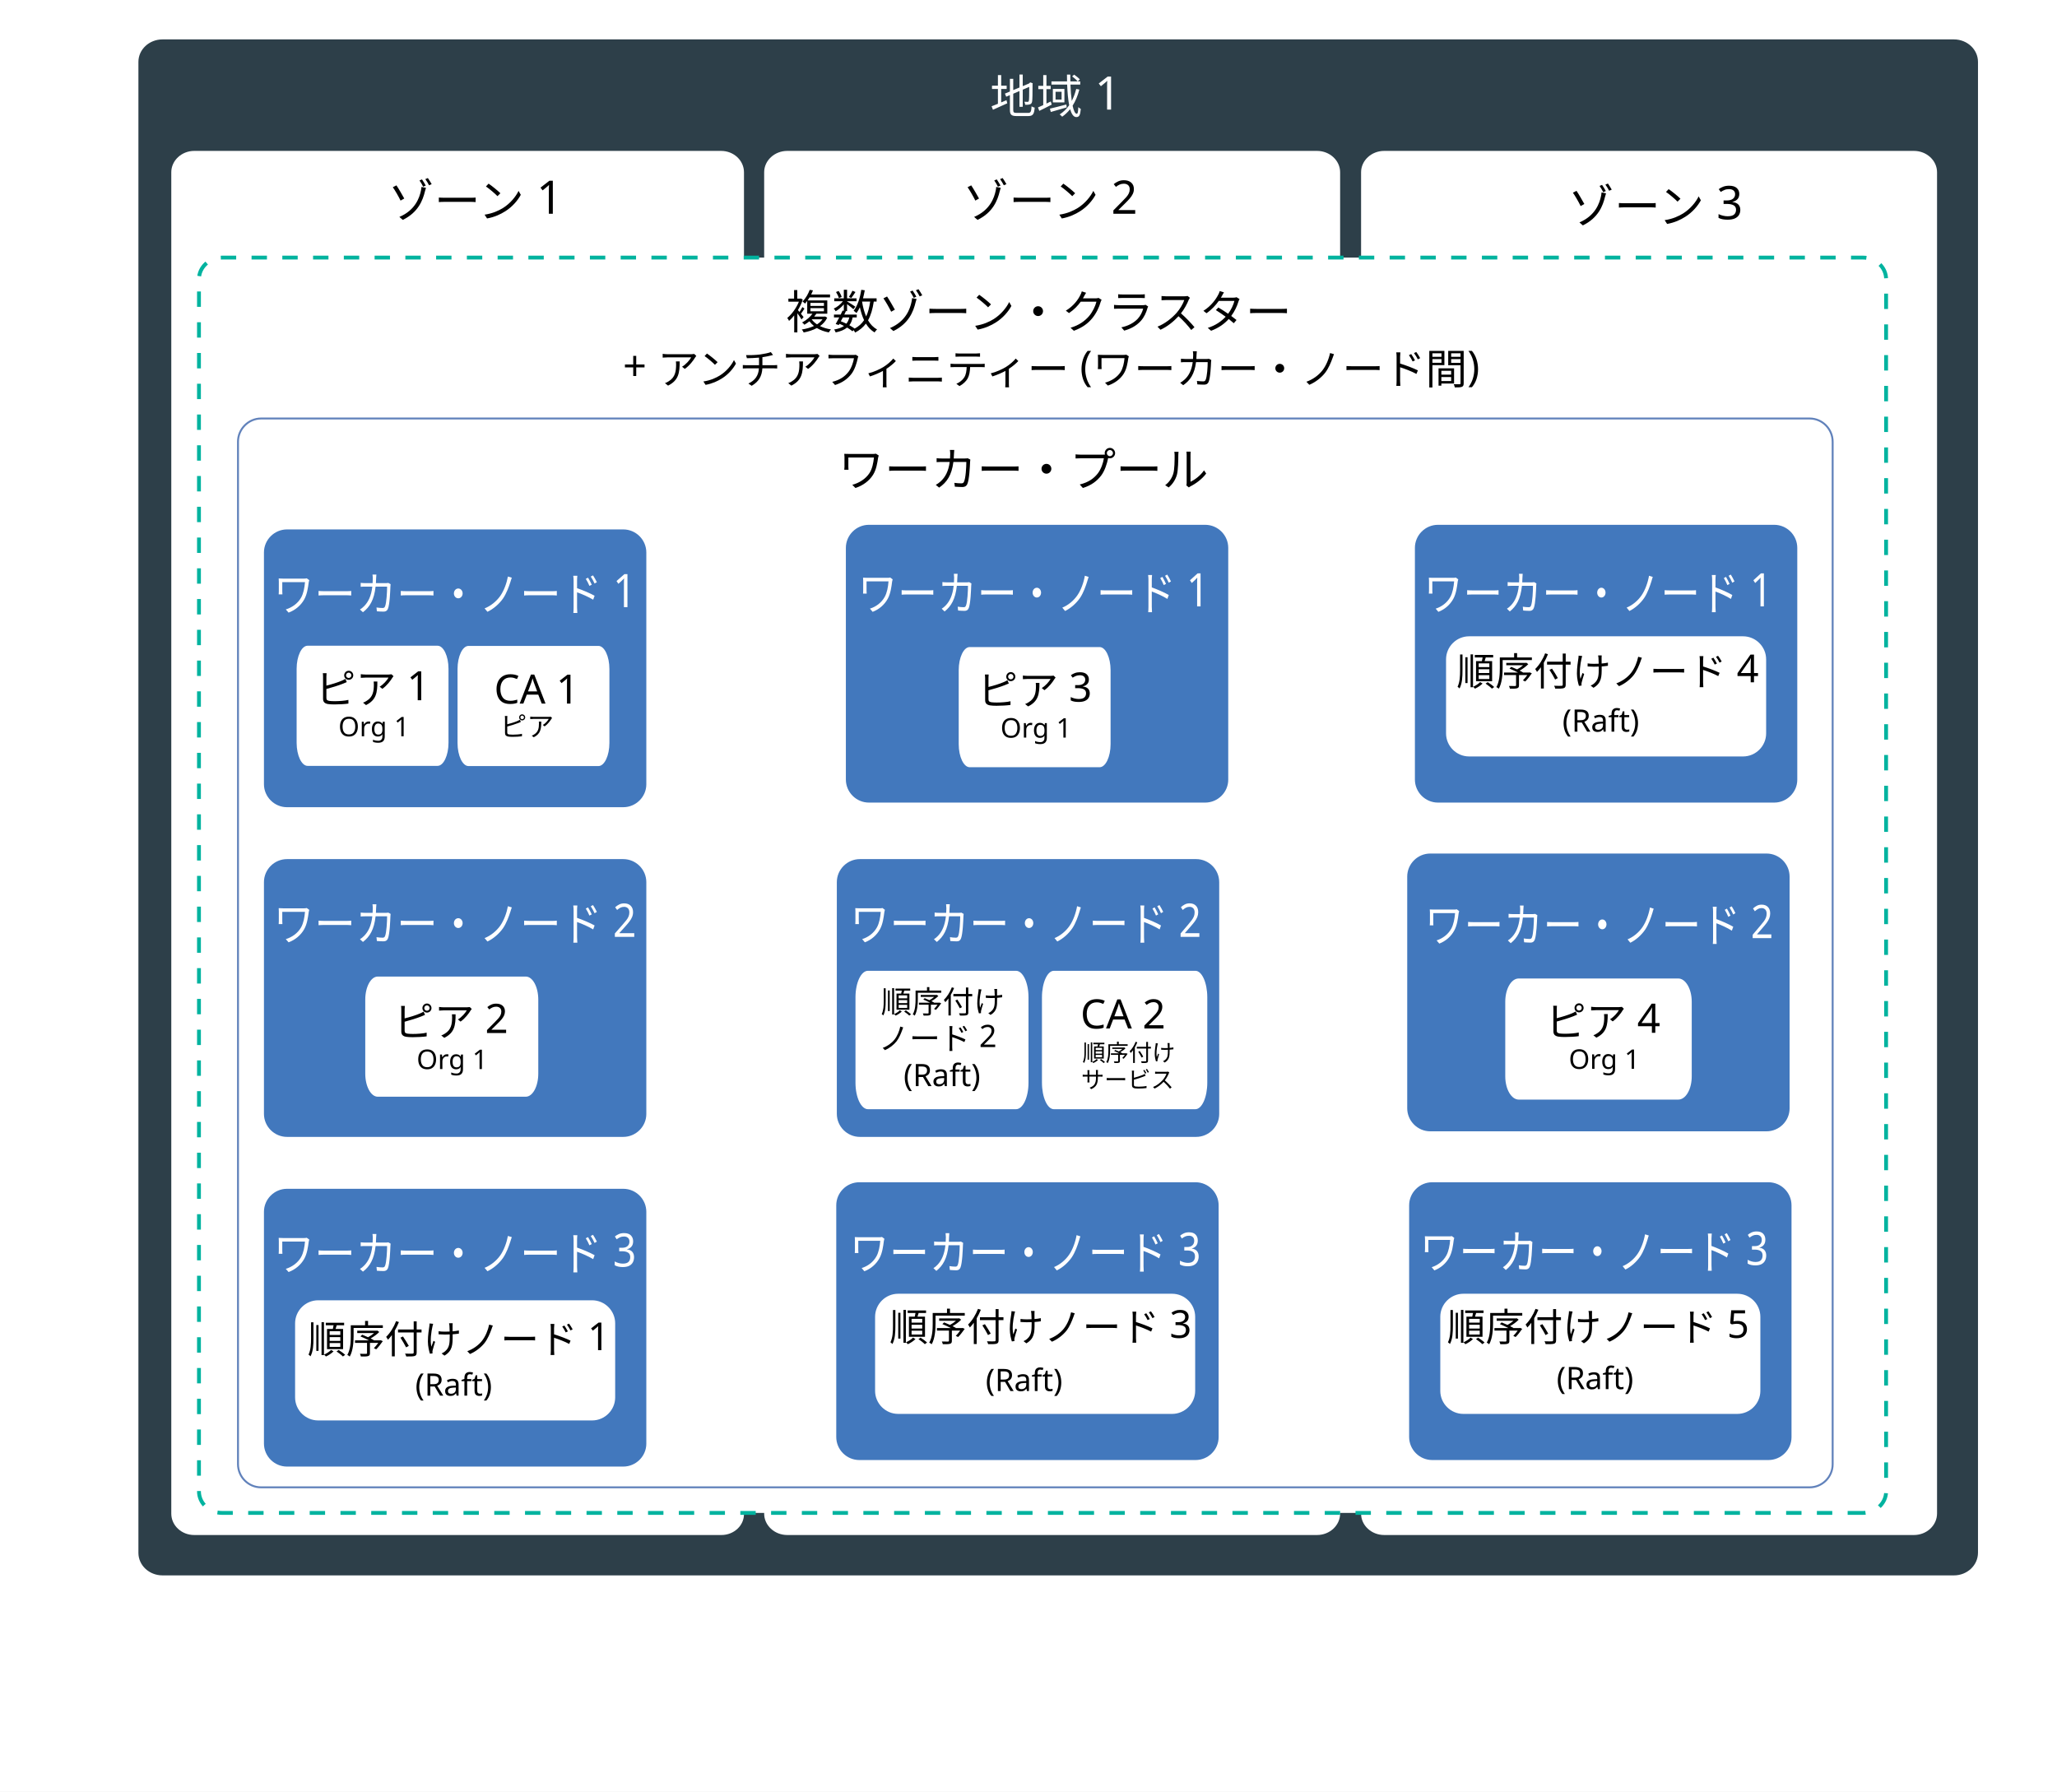
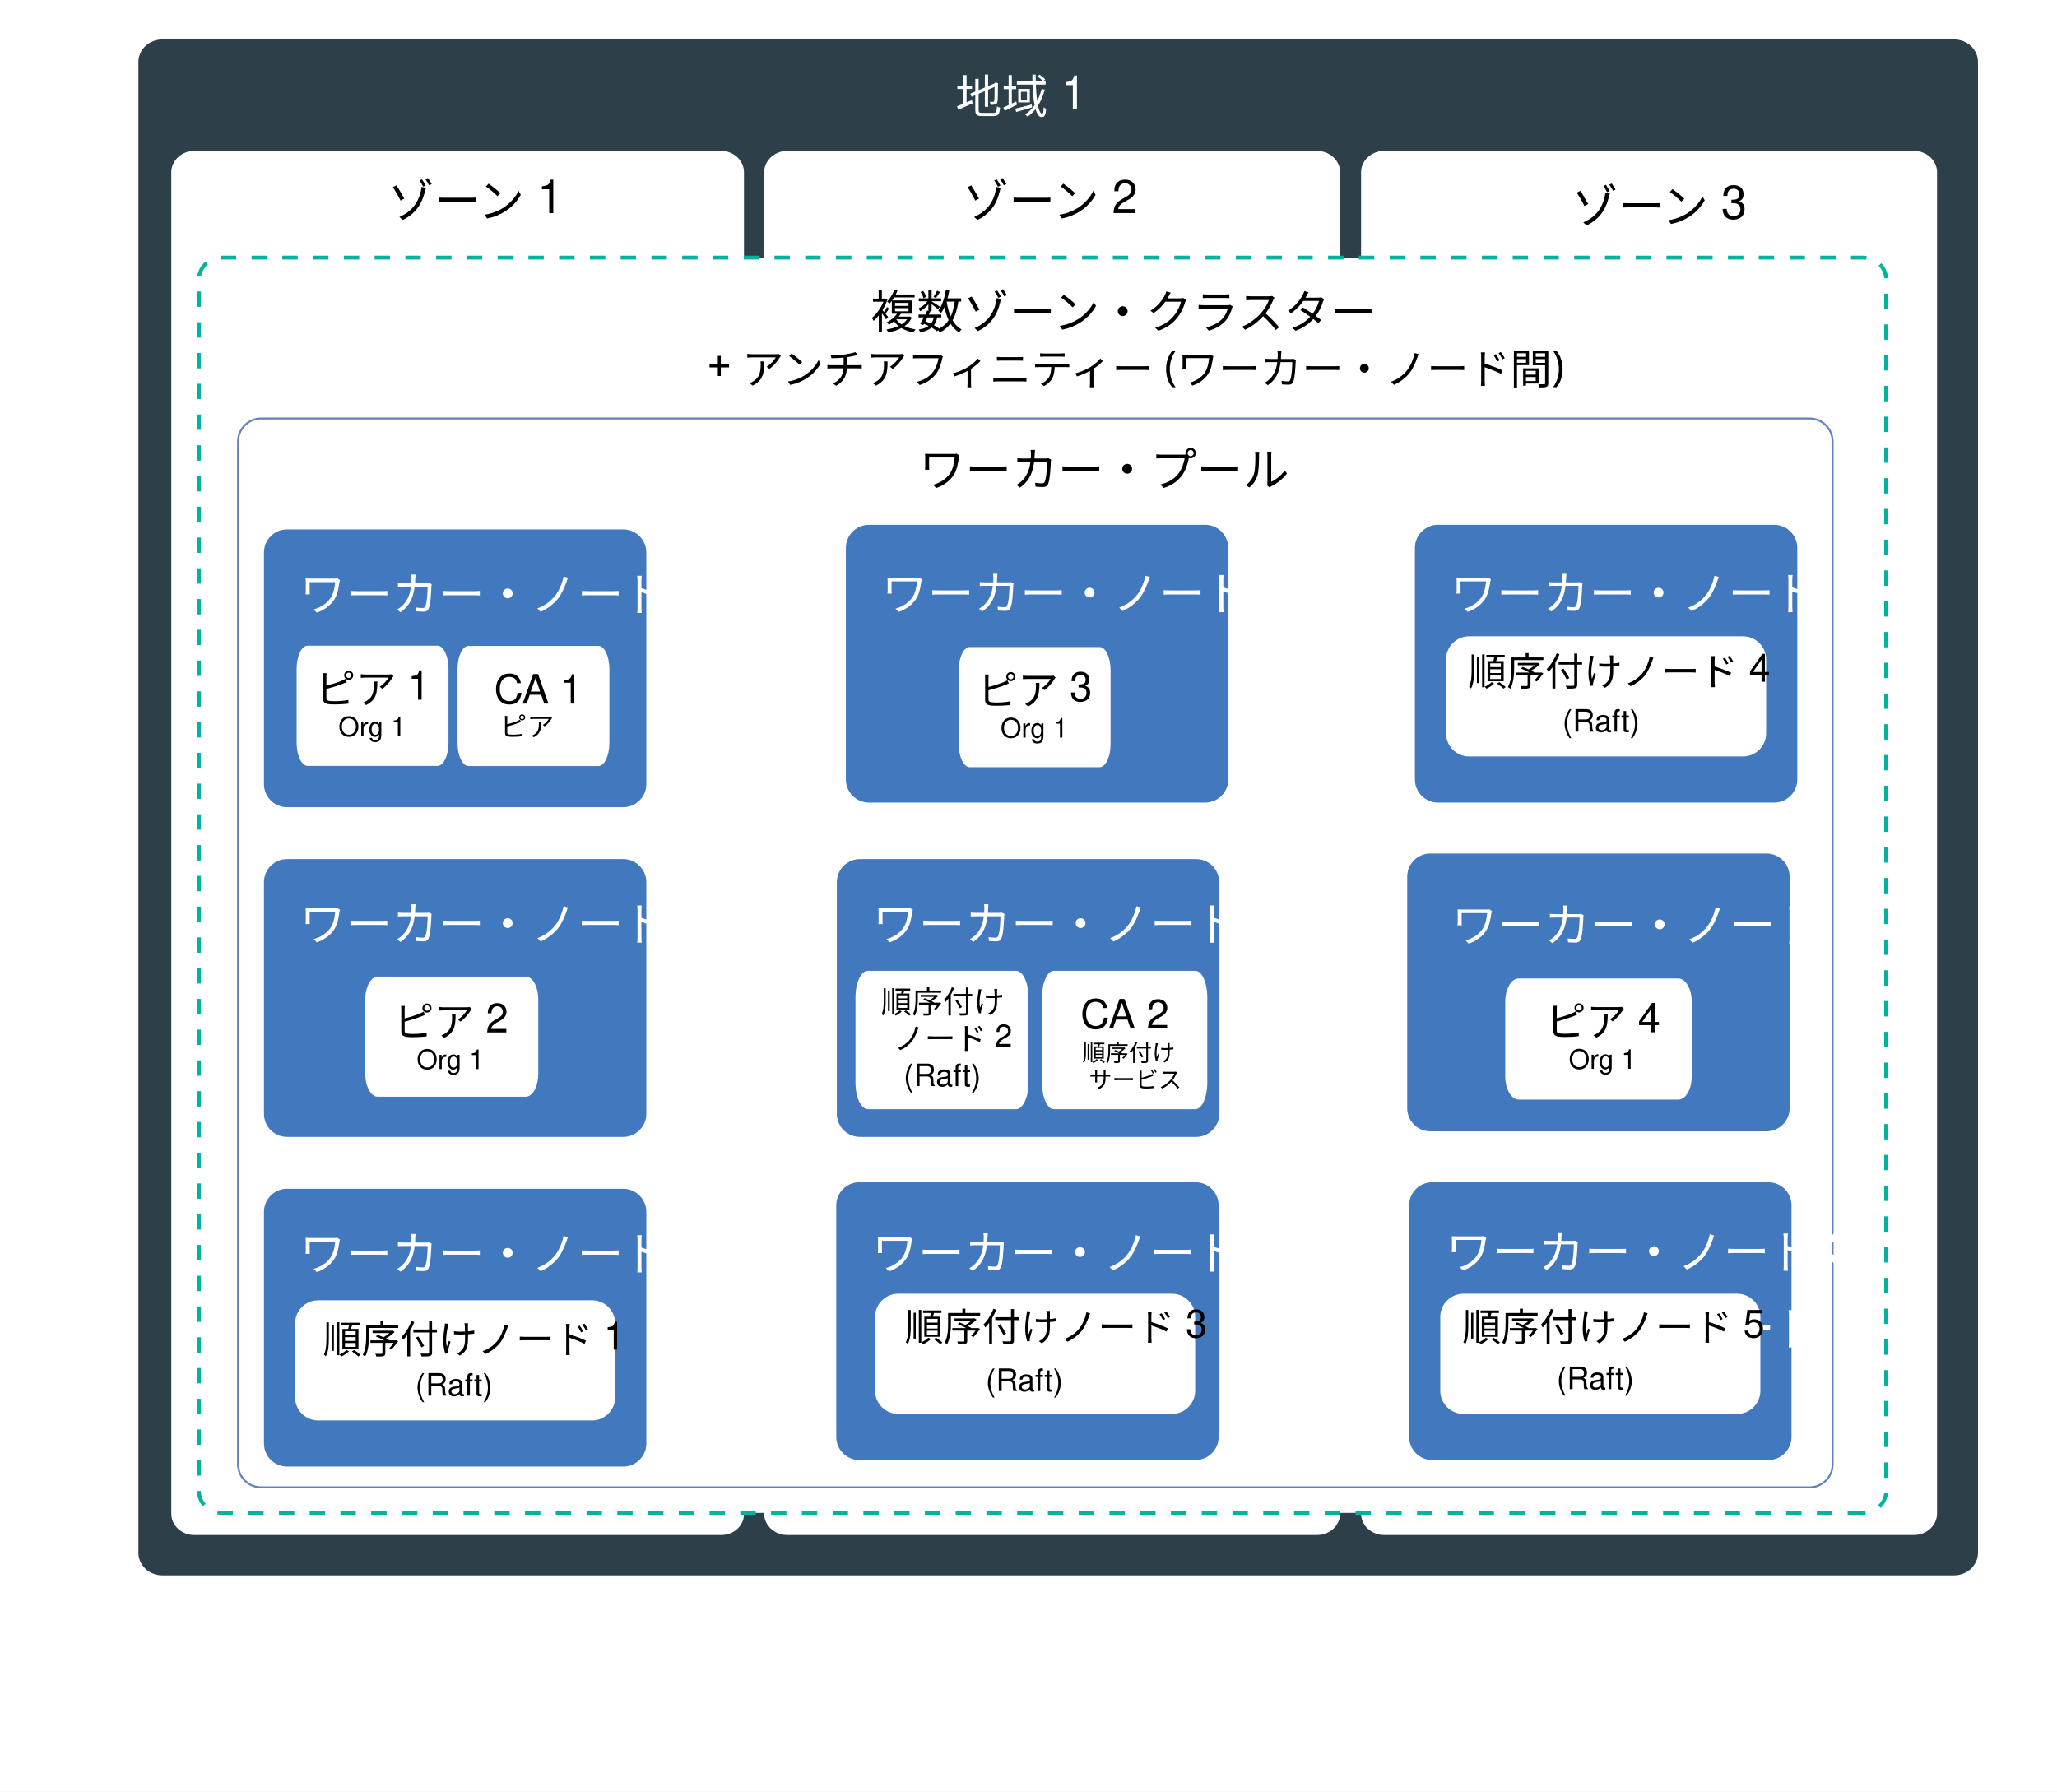
<svg xmlns="http://www.w3.org/2000/svg" version="1.1" id="Layer_1" x="0px" y="0px" viewBox="0 0 1070 932" style="enable-background:new 0 0 1070 932;" xml:space="preserve">
-   <defs id="defs168">
- 	
- 	
- 
- 		
- 	
- 			
- 			
- 			
- 			
- 			
- 			
- 			
- 			
- 			
- 			
- 			
- 			
- 			
- 			
- 			
- 			
- 			
- 			
- 			
- 			
- 			
- 			
- 			
- 			
- 			
- 			
- 			
- 			
- 			
- 			
- 			
- 			
- 			
- 			
- 			
- 			
- 			
- 			
- 			
- 			
- 			
- 			
- 			
- 			
- 			
- 			
- 			
- 			
- 			
- 			
- 			
- 			
- 			
- 			
- 			
- 			
- 			
- 		
- 				
- 				
- 				
- 			
- 					
- 					
- 					
- 				
- 					
- 					
- 					
- 				
- 					
- 					
- 					
- 					
- 				
- 						
- 						
- 					</defs>
-   <style type="text/css" id="style2">
+   <style type="text/css">
	.st0{fill:#FFFFFF;}
	.st1{fill:#2D3F49;stroke:#2D3F49;}
	.st2{fill:#FFFFFF;stroke:#00B39F;stroke-width:2;stroke-dasharray:8;}
	.st3{fill:#FFFFFF;stroke:#6182BB;}
	.st4{fill:none;}
- 	.st5{font-family:'Source Han Sans';}
+ 	.st5{font-family:'Helvetica';}
	.st6{font-size:24.072px;}
	.st7{fill:#4278BD;}
	.st8{font-size:20.07px;}
	.st9{font-size:16.07px;}
	.st10{font-size:21.07px;}
	.st11{font-size:14.07px;}
- 	.st12{font-family:'Source Han Sans';}
+ 	.st12{font-family:'Helvetica-BoldOblique';}
	.st13{font-size:21.665px;}
	.st14{font-size:12.07px;}
</style>
-   <rect style="fill:#ffffff" y="0" x="0" id="rect8" height="932" width="1070" class="st0" />
-   <path style="fill:#2d3f49;stroke:#2d3f49" d="M 1016.4,819 H 84.5 c -6.6,0 -12,-5 -12,-11.2 V 32.2 C 72.5,26 77.9,21 84.5,21 h 931.9 c 6.6,0 12,5 12,11.2 v 775.5 c 0,6.3 -5.4,11.3 -12,11.3 z" class="st1" id="XMLID_232_" />
-   <path style="fill:#ffffff" d="M 685.1,798.5 H 409.5 c -6.6,0 -12,-5 -12,-11.1 V 89.6 c 0,-6.1 5.4,-11.1 12,-11.1 h 275.6 c 6.6,0 12,5 12,11.1 v 697.7 c 0,6.2 -5.4,11.2 -12,11.2 z" class="st0" id="XMLID_231_" />
-   <path style="fill:#ffffff" d="M 375.3,798.5 H 101 c -6.6,0 -11.9,-5 -11.9,-11.1 V 89.6 c 0,-6.1 5.4,-11.1 11.9,-11.1 h 274.1 c 6.6,0 11.9,5 11.9,11.1 v 697.7 c 0.2,6.2 -5.2,11.2 -11.7,11.2 z" class="st0" id="XMLID_230_" />
-   <path style="fill:#ffffff" d="M 995.6,798.5 H 720 c -6.6,0 -12,-5 -12,-11.1 V 89.6 c 0,-6.1 5.4,-11.1 12,-11.1 h 275.6 c 6.6,0 12,5 12,11.1 v 697.7 c 0,6.2 -5.4,11.2 -12,11.2 z" class="st0" id="XMLID_1_" />
-   <path style="fill:#ffffff;stroke:#00b39f;stroke-width:2;stroke-dasharray:8" d="M 969.1,787 H 115.5 c -6.6,0 -12,-5 -12,-11.2 V 145.2 c 0,-6.2 5.4,-11.2 12,-11.2 h 853.6 c 6.6,0 12,5 12,11.2 v 630.7 c 0,6.1 -5.4,11.1 -12,11.1 z" class="st2" id="XMLID_229_" />
-   <path style="fill:#ffffff;stroke:#6182bb" d="M 941.3,773.7 H 135.8 c -6.6,0 -12,-5.4 -12,-12.1 V 229.8 c 0,-6.6 5.4,-12.1 12,-12.1 h 805.5 c 6.6,0 12,5.4 12,12.1 v 531.9 c 0,6.6 -5.4,12 -12,12 z" class="st3" id="XMLID_228_" />
-   <g transform="translate(386,229)" id="XMLID_219_">
-     <rect style="fill:none" x="0" height="23" width="235" class="st4" y="6" id="XMLID_45_" />
-     <text style="font-size:24.072px;font-family:'Source Han Sans'" id="text17" class="st5 st6" transform="translate(50,24)">ワーカー・プール</text>
-   </g>
-   <rect style="fill:none" height="34" width="196.9" class="st4" y="95.4" x="140.5" id="XMLID_217_" />
-   <text style="font-size:24.072px;font-family:'Source Han Sans'" id="text21" class="st5 st6" x="201.743" y="113.187">ゾーン 1</text>
-   <g transform="translate(473,35)" id="XMLID_201_">
-     <rect style="fill:none" x="0" height="34" width="128" class="st4" y="6" id="XMLID_43_" />
-     <text style="font-size:24.072px;font-family:'Source Han Sans';fill:#ffffff" id="text24" class="st0 st5 st6" transform="translate(42,24)">地域 1</text>
-   </g>
-   <text style="font-size:24.072px;font-family:'Source Han Sans'" id="text27" class="st5 st6" x="408.799" y="171">複数ゾーン・クラスター</text>
-   <path style="fill:#4278bd" d="M 324.2,419.9 H 149.3 c -6.6,0 -12,-5.4 -12,-12 V 287.4 c 0,-6.6 5.4,-12 12,-12 h 174.9 c 6.6,0 12,5.4 12,12 V 408 c 0,6.5 -5.4,11.9 -12,11.9 z" class="st7" id="XMLID_200_" />
-   <rect style="fill:none" height="23.3" width="166.5" class="st4" y="300" x="153.5" id="XMLID_199_" />
-   <text style="font-size:22.69px;font-family:'Source Han Sans';fill:#ffffff;stroke-width:0.943" id="text31" class="st0 st5 st6" x="150.794" y="299.585" transform="scale(0.9425929,1.060903)">ワーカー・ノード 1</text>
-   <path style="fill:#4278bd" d="M 324.2,591.4 H 149.3 c -6.6,0 -12,-5.4 -12,-12 V 458.9 c 0,-6.6 5.4,-12 12,-12 h 174.9 c 6.6,0 12,5.4 12,12 v 120.6 c 0,6.5 -5.4,11.9 -12,11.9 z" class="st7" id="XMLID_190_" />
-   <rect style="fill:none" height="23.3" width="166.5" class="st4" y="471.5" x="153.5" id="XMLID_189_" />
-   <text style="font-size:22.69px;font-family:'Source Han Sans';fill:#ffffff;stroke-width:0.943" id="text37" class="st0 st5 st6" x="150.794" y="461.252" transform="scale(0.9425929,1.060903)">ワーカー・ノード 2</text>
-   <path style="fill:#4278bd" d="M 324.2,762.9 H 149.3 c -6.6,0 -12,-5.4 -12,-12 V 630.4 c 0,-6.6 5.4,-12 12,-12 h 174.9 c 6.6,0 12,5.4 12,12 V 751 c 0,6.5 -5.4,11.9 -12,11.9 z" class="st7" id="XMLID_178_" />
-   <rect style="fill:none" height="23.3" width="166.5" class="st4" y="643" x="153.5" id="XMLID_177_" />
-   <text style="font-size:22.69px;font-family:'Source Han Sans';fill:#ffffff;stroke-width:0.943" id="text43" class="st0 st5 st6" x="150.794" y="622.921" transform="scale(0.9425929,1.060903)">ワーカー・ノード 3</text>
-   <path id="XMLID_174_" class="st0" d="M 308,738.9 H 165.5 c -6.6,0 -12,-5.4 -12,-12 v -38.5 c 0,-6.6 5.4,-12 12,-12 H 308 c 6.6,0 12,5.4 12,12 v 38.5 c 0,6.6 -5.4,12 -12,12 z" style="fill:#ffffff" />
-   <g id="XMLID_149_" transform="translate(138,685)">
-     <rect id="XMLID_36_" x="9" y="9.8" class="st4" width="163.6" height="37.7" style="fill:none" />
-     <text transform="translate(21.9765,19)" class="st5 st8" id="text47" style="font-size:20.07px;font-family:'Source Han Sans'">順序付けノード 1</text>
-   </g>
-   <rect style="fill:none" height="34" width="196.9" class="st4" y="95.4" x="439.5" id="XMLID_148_" />
-   <text style="font-size:24.072px;font-family:'Source Han Sans'" id="text56" class="st5 st6" x="500.717" y="113.187">ゾーン 2</text>
-   <path style="fill:#4278bd" d="M 626.9,417.5 H 452 c -6.6,0 -12,-5.4 -12,-12 V 285 c 0,-6.6 5.4,-12 12,-12 h 174.9 c 6.6,0 12,5.4 12,12 v 120.6 c 0,6.5 -5.4,11.9 -12,11.9 z" class="st7" id="XMLID_146_" />
-   <rect style="fill:none" height="23.3" width="166.5" class="st4" y="321" x="454.5" id="XMLID_143_" />
-   <text style="font-size:22.32px;font-family:'Source Han Sans';fill:#ffffff;stroke-width:0.927" id="text60" class="st0 st5 st6" x="481.218" y="294.334" transform="scale(0.9272336,1.078477)">ワーカー・ノード 1</text>
-   <path style="fill:#4278bd" d="M 622.2,591.4 H 447.3 c -6.6,0 -12,-5.4 -12,-12 V 458.9 c 0,-6.6 5.4,-12 12,-12 h 174.9 c 6.6,0 12,5.4 12,12 v 120.6 c 0,6.5 -5.4,11.9 -12,11.9 z" class="st7" id="XMLID_128_" />
-   <rect style="fill:none" height="23.3" width="166.5" class="st4" y="510.5" x="454.5" id="XMLID_127_" />
-   <text style="font-size:22.32px;font-family:'Source Han Sans';fill:#ffffff;stroke-width:0.927" id="text64" class="st0 st5 st6" x="476.86" y="453.737" transform="scale(0.9272336,1.078477)">ワーカー・ノード 2</text>
-   <g transform="translate(445,505)" id="Group_1_">
-     <path style="fill:#ffffff" d="M 83.5,72 H 6.5 C 2.9,72 0,65.8 0,58.2 V 13.8 C 0,6.2 2.9,0 6.5,0 h 77 C 87.1,0 90,6.2 90,13.8 V 58.2 C 90,65.8 87.1,72 83.5,72 Z" class="st0" id="XMLID_124_" />
-   </g>
-   <path style="fill:#4278bd" d="M 621.9,759.5 H 447 c -6.6,0 -12,-5.4 -12,-12 V 627 c 0,-6.6 5.4,-12 12,-12 h 174.9 c 6.6,0 12,5.4 12,12 v 120.6 c 0,6.5 -5.4,11.9 -12,11.9 z" class="st7" id="XMLID_44_" />
-   <rect style="fill:none" height="23.3" width="166.5" class="st4" y="682" x="454.5" id="XMLID_42_" />
-   <text style="font-size:22.32px;font-family:'Source Han Sans';fill:#ffffff;stroke-width:0.927" id="text70" class="st0 st5 st6" x="476.582" y="612.4" transform="scale(0.9272336,1.078477)">ワーカー・ノード 3</text>
-   <rect style="fill:none" height="34" width="196.9" class="st4" y="98.2" x="756.3" id="XMLID_3_" />
-   <text style="font-size:24.072px;font-family:'Source Han Sans'" id="text73" class="st5 st6" x="815.584" y="116.042">ゾーン 3</text>
-   <path style="fill:#4278bd" d="M 922.9,417.5 H 748 c -6.6,0 -12,-5.4 -12,-12 V 285 c 0,-6.6 5.4,-12 12,-12 h 174.9 c 6.6,0 12,5.4 12,12 v 120.6 c 0,6.5 -5.4,11.9 -12,11.9 z" class="st7" id="XMLID_71_" />
-   <rect style="fill:none" height="23.3" width="166.5" class="st4" y="339" x="752.5" id="XMLID_70_" />
-   <text style="font-size:22.238px;font-family:'Source Han Sans';fill:#ffffff;stroke-width:0.924" id="text77" class="st0 st5 st6" x="801.615" y="293.248" transform="scale(0.9238143,1.082469)">ワーカー・ノード 1</text>
-   <path style="fill:#ffffff" d="M 906.7,393.5 H 764.2 c -6.6,0 -12,-5.4 -12,-12 V 343 c 0,-6.6 5.4,-12 12,-12 h 142.5 c 6.6,0 12,5.4 12,12 v 38.5 c 0,6.6 -5.4,12 -12,12 z" class="st0" id="XMLID_68_" />
-   <path style="fill:#4278bd" d="M 918.9,588.5 H 744 c -6.6,0 -12,-5.4 -12,-12 V 456 c 0,-6.6 5.4,-12 12,-12 h 174.9 c 6.6,0 12,5.4 12,12 v 120.6 c 0,6.5 -5.4,11.9 -12,11.9 z" class="st7" id="XMLID_63_" />
-   <rect style="fill:none" height="23.3" width="166.5" class="st4" y="510.5" x="752.5" id="XMLID_62_" />
-   <text style="font-size:22.238px;font-family:'Source Han Sans';fill:#ffffff;stroke-width:0.924" id="text82" class="st0 st5 st6" x="802.137" y="452.669" transform="scale(0.9238143,1.082469)">ワーカー・ノード 2</text>
-   <path style="fill:#ffffff" d="m 873,572 h -83 c -3.8,0 -7,-5.4 -7,-12.1 v -38.8 c 0,-6.7 3.1,-12.1 7,-12.1 h 83 c 3.8,0 7,5.4 7,12.1 v 38.8 c 0,6.7 -3.1,12.1 -7,12.1 z" class="st0" id="XMLID_59_" />
-   <text style="font-size:16.07px;font-family:'Source Han Sans'" id="text85" class="st5 st9" x="216" y="726">(Raft)</text>
-   <path style="fill:#4278bd" d="M 919.9,759.5 H 745 c -6.6,0 -12,-5.4 -12,-12 V 627 c 0,-6.6 5.4,-12 12,-12 h 174.9 c 6.6,0 12,5.4 12,12 v 120.6 c 0,6.5 -5.4,11.9 -12,11.9 z" class="st7" id="XMLID_54_" />
-   <rect style="fill:none" height="23.3" width="166.5" class="st4" y="682" x="752.5" id="XMLID_26_" />
-   <path style="fill:#ffffff" d="M 903.7,735.5 H 761.2 c -6.6,0 -12,-5.4 -12,-12 V 685 c 0,-6.6 5.4,-12 12,-12 h 142.5 c 6.6,0 12,5.4 12,12 v 38.5 c 0,6.6 -5.4,12 -12,12 z" class="st0" id="XMLID_8_" />
-   <g transform="translate(154,335)" id="Group_2_">
-     <path style="fill:#ffffff" d="M 73.6,63.4 H 6 C 2.9,63.4 0.3,58 0.3,51.4 V 12.9 C 0.3,6.3 2.9,0.9 6,0.9 h 67.6 c 3.1,0 5.7,5.4 5.7,12 v 38.5 c 0,6.6 -2.6,12 -5.7,12 z" class="st0" id="XMLID_255_" />
-     <g transform="translate(1,1)" id="XMLID_251_">
-       <rect style="fill:none" height="37.7" width="163.6" class="st4" y="18.3" x="0.7" id="XMLID_22_" />
-       <text style="font-size:21.07px;font-family:'Source Han Sans'" id="text94" class="st5 st10" transform="translate(9,30)">ピア 1</text>
-       <text style="font-size:14.07px;font-family:'Source Han Sans'" id="text96" class="st5 st11" transform="translate(21,47)">Org 1</text>
-       <path style="fill:#ffffff" d="M 156.3,62.5 H 88.7 C 85.6,62.5 83,57.1 83,50.5 V 12 C 83,5.4 85.6,0 88.7,0 h 67.6 c 3.1,0 5.7,5.4 5.7,12 v 38.5 c 0,6.6 -2.6,12 -5.7,12 z" class="st0" id="XMLID_4_" />
-       <text style="font-size:21.07px;font-family:'Source Han Sans'" id="text99" class="st5 st10" transform="translate(102,30)">CA 1</text>
+   <g id="_x32_">
+     <rect class="st0" width="1070" height="932" />
+     <g id="Blockchain-update---high-availability-cluster" transform="translate(-688, 0)">
+       <g id="Text">
+         <path id="XMLID_232_" class="st1" d="M1704.4,819H772.5c-6.6,0-12-5-12-11.2V32.2c0-6.2,5.4-11.2,12-11.2h931.9     c6.6,0,12,5,12,11.2v775.5C1716.4,814,1711,819,1704.4,819z" />
+         <path id="XMLID_231_" class="st0" d="M1373.1,798.5h-275.6c-6.6,0-12-5-12-11.1V89.6c0-6.1,5.4-11.1,12-11.1h275.6     c6.6,0,12,5,12,11.1v697.7C1385.1,793.5,1379.7,798.5,1373.1,798.5z" />
+         <path id="XMLID_230_" class="st0" d="M1063.3,798.5H789c-6.6,0-11.9-5-11.9-11.1V89.6c0-6.1,5.4-11.1,11.9-11.1h274.1     c6.6,0,11.9,5,11.9,11.1v697.7C1075.2,793.5,1069.8,798.5,1063.3,798.5z" />
+         <path id="XMLID_1_" class="st0" d="M1683.6,798.5H1408c-6.6,0-12-5-12-11.1V89.6c0-6.1,5.4-11.1,12-11.1h275.6     c6.6,0,12,5,12,11.1v697.7C1695.6,793.5,1690.2,798.5,1683.6,798.5z" />
+         <path id="XMLID_229_" class="st2" d="M1657.1,787H803.5c-6.6,0-12-5-12-11.2V145.2c0-6.2,5.4-11.2,12-11.2h853.6     c6.6,0,12,5,12,11.2v630.7C1669.1,782,1663.7,787,1657.1,787z" />
+         <path id="XMLID_228_" class="st3" d="M1629.3,773.7H823.8c-6.6,0-12-5.4-12-12.1V229.8c0-6.6,5.4-12.1,12-12.1h805.5     c6.6,0,12,5.4,12,12.1v531.9C1641.3,768.3,1635.9,773.7,1629.3,773.7z" />
+         <g id="XMLID_219_" transform="translate(1116, 229)">
+           <rect id="XMLID_45_" y="6" class="st4" width="235" height="23" />
+           <text transform="matrix(1 0 0 1 50 24)" class="st5 st6">ワーカー・プール</text>
+         </g>
+         <rect id="XMLID_217_" x="828.5" y="95.4" class="st4" width="196.9" height="34" />
+         <text transform="matrix(1 0 0 1 889.7427 113.1874)" class="st5 st6">ゾーン 1</text>
+         <g id="XMLID_201_" transform="translate(1143, 35)">
+           <rect id="XMLID_43_" y="6" class="st4" width="128" height="34" />
+           <text transform="matrix(1 0 0 1 42 24)" class="st0 st5 st6">地域 1</text>
+         </g>
+         <text transform="matrix(1 0 0 1 1140.799 171)" class="st5 st6">複数ゾーン・クラスター</text>
+         <g id="Group" transform="translate(825, 275)">
+           <g>
+             <path id="XMLID_200_" class="st7" d="M187.2,144.9H12.3c-6.6,0-12-5.4-12-12V12.4c0-6.6,5.4-12,12-12h174.9c6.6,0,12,5.4,12,12       V133C199.2,139.5,193.8,144.9,187.2,144.9z" />
+             <rect id="XMLID_199_" x="16.5" y="25" class="st4" width="166.5" height="23.3" />
+             <text transform="matrix(1 0 0 1 18.7827 42.831)" class="st0 st5 st6">ワーカー・ノード 1</text>
+           </g>
+           <g transform="translate(0, 171)">
+             <path id="XMLID_190_" class="st7" d="M187.2,145.4H12.3c-6.6,0-12-5.4-12-12V12.9c0-6.6,5.4-12,12-12h174.9c6.6,0,12,5.4,12,12       v120.6C199.2,140,193.8,145.4,187.2,145.4z" />
+             <rect id="XMLID_189_" x="16.5" y="25.5" class="st4" width="166.5" height="23.3" />
+             <text transform="matrix(1 0 0 1 18.7827 43.3437)" class="st0 st5 st6">ワーカー・ノード 2</text>
+           </g>
+           <g transform="translate(0, 343)">
+             <path id="XMLID_178_" class="st7" d="M187.2,144.9H12.3c-6.6,0-12-5.4-12-12V12.4c0-6.6,5.4-12,12-12h174.9c6.6,0,12,5.4,12,12       V133C199.2,139.5,193.8,144.9,187.2,144.9z" />
+             <rect id="XMLID_177_" x="16.5" y="25" class="st4" width="166.5" height="23.3" />
+             <text transform="matrix(1 0 0 1 18.7827 42.8593)" class="st0 st5 st6">ワーカー・ノード 3</text>
+             <g transform="translate(9, 58)">
+               <path id="XMLID_174_" class="st0" d="M162,62.9H19.5c-6.6,0-12-5.4-12-12V12.4c0-6.6,5.4-12,12-12H162c6.6,0,12,5.4,12,12        v38.5C174,57.5,168.6,62.9,162,62.9z" />
+               <g id="XMLID_149_" transform="translate(0, 9)">
+                 <rect id="XMLID_36_" x="9" y="9.8" class="st4" width="163.6" height="37.7" />
+                 <text transform="matrix(1 0 0 1 21.9765 19)" class="st5 st8">順序付けノード 1</text>
+               </g>
+             </g>
+           </g>
+         </g>
+         <rect id="XMLID_148_" x="1127.5" y="95.4" class="st4" width="196.9" height="34" />
+         <text transform="matrix(1 0 0 1 1188.717 113.1874)" class="st5 st6">ゾーン 2</text>
+         <path id="XMLID_146_" class="st7" d="M1314.9,417.5H1140c-6.6,0-12-5.4-12-12V285c0-6.6,5.4-12,12-12h174.9c6.6,0,12,5.4,12,12     v120.6C1326.9,412.1,1321.5,417.5,1314.9,417.5z" />
+         <rect id="XMLID_143_" x="1142.5" y="321" class="st4" width="166.5" height="23.3" />
+         <text transform="matrix(1 0 0 1 1146.457 317.432)" class="st0 st5 st6">ワーカー・ノード 1</text>
+         <path id="XMLID_128_" class="st7" d="M1310.2,591.4h-174.9c-6.6,0-12-5.4-12-12V458.9c0-6.6,5.4-12,12-12h174.9     c6.6,0,12,5.4,12,12v120.6C1322.2,586,1316.8,591.4,1310.2,591.4z" />
+         <rect id="XMLID_127_" x="1142.5" y="510.5" class="st4" width="166.5" height="23.3" />
+         <text transform="matrix(1 0 0 1 1141.757 489.3452)" class="st0 st5 st6">ワーカー・ノード 2</text>
+         <g id="Group_1_" transform="translate(1133, 505)">
+           <path id="XMLID_124_" class="st0" d="M83.5,72h-77C2.9,72,0,65.8,0,58.2V13.8C0,6.2,2.9,0,6.5,0h77C87.1,0,90,6.2,90,13.8v44.4      C90,65.8,87.1,72,83.5,72z" />
+         </g>
+         <path id="XMLID_44_" class="st7" d="M1309.9,759.5H1135c-6.6,0-12-5.4-12-12V627c0-6.6,5.4-12,12-12h174.9c6.6,0,12,5.4,12,12     v120.6C1321.9,754.1,1316.5,759.5,1309.9,759.5z" />
+         <rect id="XMLID_42_" x="1142.5" y="682" class="st4" width="166.5" height="23.3" />
+         <text transform="matrix(1 0 0 1 1141.457 660.4593)" class="st0 st5 st6">ワーカー・ノード 3</text>
+         <rect id="XMLID_3_" x="1444.3" y="98.2" class="st4" width="196.9" height="34" />
+         <text transform="matrix(1 0 0 1 1505.584 116.0419)" class="st5 st6">ゾーン 3</text>
+         <path id="XMLID_71_" class="st7" d="M1610.9,417.5H1436c-6.6,0-12-5.4-12-12V285c0-6.6,5.4-12,12-12h174.9c6.6,0,12,5.4,12,12     v120.6C1622.9,412.1,1617.5,417.5,1610.9,417.5z" />
+         <rect id="XMLID_70_" x="1440.5" y="339" class="st4" width="166.5" height="23.3" />
+         <text transform="matrix(1 0 0 1 1442.434 317.432)" class="st0 st5 st6">ワーカー・ノード 1</text>
+         <path id="XMLID_68_" class="st0" d="M1594.7,393.5h-142.5c-6.6,0-12-5.4-12-12V343c0-6.6,5.4-12,12-12h142.5c6.6,0,12,5.4,12,12     v38.5C1606.7,388.1,1601.3,393.5,1594.7,393.5z" />
+         <path id="XMLID_63_" class="st7" d="M1606.9,588.5H1432c-6.6,0-12-5.4-12-12V456c0-6.6,5.4-12,12-12h174.9c6.6,0,12,5.4,12,12     v120.6C1618.9,583.1,1613.5,588.5,1606.9,588.5z" />
+         <rect id="XMLID_62_" x="1440.5" y="510.5" class="st4" width="166.5" height="23.3" />
+         <text transform="matrix(1 0 0 1 1443 490)" class="st0 st5 st6">ワーカー・ノード 2</text>
+         <path id="XMLID_59_" class="st0" d="M1561,572h-83c-3.8,0-7-5.4-7-12.1v-38.8c0-6.7,3.1-12.1,7-12.1h83c3.8,0,7,5.4,7,12.1v38.8     C1568,566.6,1564.9,572,1561,572z" />
+         <text transform="matrix(1 0 0 1 904 726)" class="st5 st9">(Raft)</text>
+         <path id="XMLID_54_" class="st7" d="M1607.9,759.5H1433c-6.6,0-12-5.4-12-12V627c0-6.6,5.4-12,12-12h174.9c6.6,0,12,5.4,12,12     v120.6C1619.9,754.1,1614.5,759.5,1607.9,759.5z" />
+         <rect id="XMLID_26_" x="1440.5" y="682" class="st4" width="166.5" height="23.3" />
+         <text transform="matrix(1 0 0 1 1442.734 699.8593)" class="st0 st5 st6">ワーカー・ノード 3</text>
+         <path id="XMLID_8_" class="st0" d="M1591.7,735.5h-142.5c-6.6,0-12-5.4-12-12V685c0-6.6,5.4-12,12-12h142.5c6.6,0,12,5.4,12,12     v38.5C1603.7,730.1,1598.3,735.5,1591.7,735.5z" />
+         <g id="Group_2_" transform="translate(842, 335)">
+           <path id="XMLID_255_" class="st0" d="M73.6,63.4H6c-3.1,0-5.7-5.4-5.7-12V12.9c0-6.6,2.6-12,5.7-12h67.6c3.1,0,5.7,5.4,5.7,12      v38.5C79.3,58,76.7,63.4,73.6,63.4z" />
+           <g id="XMLID_251_" transform="translate(1, 1)">
+             <rect id="XMLID_22_" x="0.7" y="18.3" class="st4" width="163.6" height="37.7" />
+             <text transform="matrix(1 0 0 1 9 30)" class="st5 st10">ピア 1</text>
+             <text transform="matrix(1 0 0 1 21 47)" class="st5 st11">Org 1</text>
+             <path id="XMLID_4_" class="st0" d="M156.3,62.5H88.7c-3.1,0-5.7-5.4-5.7-12V12c0-6.6,2.6-12,5.7-12h67.6c3.1,0,5.7,5.4,5.7,12       v38.5C162,57.1,159.4,62.5,156.3,62.5z" />
+             <text transform="matrix(1 0 0 1 102 30)" class="st5 st10">CA 1</text>
+           </g>
+         </g>
+         <g id="Group_3_" transform="translate(1186.7, 336.6)">
+           <path id="XMLID_5_" class="st0" d="M73.3,62.5H5.7c-3.1,0-5.7-5.4-5.7-12V12C0,5.4,2.6,0,5.7,0h67.6C76.4,0,79,5.4,79,12v38.5      C79,57.1,76.4,62.5,73.3,62.5z" />
+           <g id="XMLID_7_" transform="translate(0.7, 10.1)">
+             <rect id="XMLID_6_" x="0.7" y="8.3" class="st4" width="163.6" height="37.7" />
+             <text transform="matrix(1 0 0 1 9 20)" class="st5 st10">ピア 3</text>
+             <text transform="matrix(1 0 0 1 21 37)" class="st5 st11">Org 1</text>
+           </g>
+         </g>
+         <g id="Group_4_" transform="translate(878, 508)">
+           <path id="XMLID_9_" class="st0" d="M83.5,62.5h-77c-3.6,0-6.5-5.4-6.5-12V12C0,5.4,2.9,0,6.5,0h77C87.1,0,90,5.4,90,12v38.5      C90,57.1,87.1,62.5,83.5,62.5z" />
+           <g id="XMLID_12_" transform="translate(5.7, 11.1)">
+             <rect id="XMLID_11_" x="0.7" y="8.3" class="st4" width="163.6" height="37.7" />
+             <text transform="matrix(1 0 0 1 9 20)" class="st5 st10">ピア 2</text>
+             <text transform="matrix(1 0 0 1 21 37)" class="st5 st11">Org 1</text>
+           </g>
+           <rect id="XMLID_13_" x="605.7" y="19.3" class="st4" width="163.6" height="37.7" />
+           <text transform="matrix(1 0 0 1 614 31)" class="st5 st10">ピア 4</text>
+           <text transform="matrix(1 0 0 1 626 48)" class="st5 st11">Org 1</text>
+         </g>
+         <path id="XMLID_14_" class="st0" d="M1297.7,735.5h-142.5c-6.6,0-12-5.4-12-12V685c0-6.6,5.4-12,12-12h142.5c6.6,0,12,5.4,12,12     v38.5C1309.7,730.1,1304.3,735.5,1297.7,735.5z" />
+         <text transform="matrix(1 0 0 1 1440 660)" class="st0 st5 st6">ワーカー・ノード 3</text>
+         <g id="XMLID_17_" transform="translate(1136.7, 678.6)">
+           <rect id="XMLID_16_" x="9" y="9.8" class="st4" width="163.6" height="37.7" />
+           <text transform="matrix(1 0 0 1 21.9765 19)" class="st5 st8">順序付けノード 3</text>
+           <text transform="matrix(1 0 0 1 311.9766 19)" class="st5 st8">順序付けノード 5</text>
+         </g>
+         <g id="XMLID_19_" transform="translate(1144, 512)">
+           <rect id="XMLID_18_" x="6" y="6" class="st4" width="109" height="38" />
+           <text transform="matrix(1 0 0 1 2.2388 15)" class="st5 st9">順序付け </text>
+           <text transform="matrix(1 0 0 1 8.9242 34)" class="st5 st9">ノード 2</text>
+         </g>
+         <g id="XMLID_21_" transform="translate(1429.7, 337.6)">
+           <rect id="XMLID_20_" x="9" y="9.8" class="st4" width="163.6" height="37.7" />
+           <text transform="matrix(1 0 0 1 21.9766 19)" class="st5 st8">順序付けノード 4</text>
+         </g>
+         <text transform="matrix(1 0 0 1 1056 198)" class="st12 st13">+ アンチアフィニティー (ワーカー・ノード間)</text>
+         <text transform="matrix(1 0 0 1 1200.7 723.6)" class="st5 st9">(Raft)</text>
+         <text transform="matrix(1 0 0 1 1497.7 722.6)" class="st5 st9">(Raft)</text>
+         <text transform="matrix(1 0 0 1 1158 565)" class="st5 st9">(Raft)</text>
+         <text transform="matrix(1 0 0 1 1500.7 380.6)" class="st5 st9">(Raft)</text>
+         <text transform="matrix(1 0 0 1 948 383)" class="st5 st11">ピア</text>
+         <path id="XMLID_23_" class="st0" d="M1309.8,577h-73.6c-3.4,0-6.2-6.2-6.2-13.8v-44.4c0-7.6,2.8-13.8,6.2-13.8h73.6     c3.4,0,6.2,6.2,6.2,13.8v44.4C1316,570.8,1313.2,577,1309.8,577z" />
+         <text transform="matrix(1 0 0 1 1250 535)" class="st5 st10">CA 2</text>
+         <text transform="matrix(1 0 0 1 1251.02 552)" class="st5 st14">順序付け </text>
+         <text transform="matrix(1 0 0 1 1254.377 566)" class="st5 st14">サービス</text>
+       </g>
    </g>
  </g>
-   <g transform="translate(498.7,336.6)" id="Group_3_">
-     <path style="fill:#ffffff" d="M 73.3,62.5 H 5.7 C 2.6,62.5 0,57.1 0,50.5 V 12 C 0,5.4 2.6,0 5.7,0 H 73.3 C 76.4,0 79,5.4 79,12 v 38.5 c 0,6.6 -2.6,12 -5.7,12 z" class="st0" id="XMLID_5_" />
-     <g transform="translate(0.7,10.1)" id="XMLID_7_">
-       <rect style="fill:none" height="37.7" width="163.6" class="st4" y="8.3" x="0.7" id="XMLID_6_" />
-       <text style="font-size:21.07px;font-family:'Source Han Sans'" id="text105" class="st5 st10" transform="translate(9,20)">ピア 3</text>
-       <text style="font-size:14.07px;font-family:'Source Han Sans'" id="text107" class="st5 st11" transform="translate(21,37)">Org 1</text>
-     </g>
-   </g>
-   <g transform="translate(190,508)" id="Group_4_">
-     <path style="fill:#ffffff" d="M 83.5,62.5 H 6.5 C 2.9,62.5 0,57.1 0,50.5 V 12 C 0,5.4 2.9,0 6.5,0 h 77 C 87.1,0 90,5.4 90,12 v 38.5 c 0,6.6 -2.9,12 -6.5,12 z" class="st0" id="XMLID_9_" />
-     <g transform="translate(5.7,11.1)" id="XMLID_12_">
-       <rect style="fill:none" height="37.7" width="163.6" class="st4" y="8.3" x="0.7" id="XMLID_11_" />
-       <text style="font-size:21.07px;font-family:'Source Han Sans'" id="text113" class="st5 st10" transform="translate(9,20)">ピア 2</text>
-       <text style="font-size:14.07px;font-family:'Source Han Sans'" id="text115" class="st5 st11" transform="translate(21,37)">Org 1</text>
-     </g>
-     <rect style="fill:none" height="37.7" width="163.6" class="st4" y="19.3" x="605.7" id="XMLID_13_" />
-     <text style="font-size:21.07px;font-family:'Source Han Sans'" id="text119" class="st5 st10" transform="translate(614,31)">ピア 4</text>
-     <text style="font-size:14.07px;font-family:'Source Han Sans'" id="text121" class="st5 st11" transform="translate(626,48)">Org 1</text>
-   </g>
-   <path style="fill:#ffffff" d="M 609.7,735.5 H 467.2 c -6.6,0 -12,-5.4 -12,-12 V 685 c 0,-6.6 5.4,-12 12,-12 h 142.5 c 6.6,0 12,5.4 12,12 v 38.5 c 0,6.6 -5.4,12 -12,12 z" class="st0" id="XMLID_14_" />
-   <text style="font-size:22.238px;font-family:'Source Han Sans';fill:#ffffff;stroke-width:0.924" id="text125" class="st0 st5 st6" x="799.366" y="609.718" transform="scale(0.9238143,1.082469)">ワーカー・ノード 3</text>
-   <g transform="translate(440.7,678.6)" id="XMLID_17_">
-     <rect style="fill:none" height="37.7" width="163.6" class="st4" y="9.8" x="9" id="XMLID_16_" />
-     <text style="font-size:20.07px;font-family:'Source Han Sans'" id="text128" class="st5 st8" transform="translate(21.9765,19)">順序付けノード 3</text>
-     <text style="font-size:20.07px;font-family:'Source Han Sans'" id="text130" class="st5 st8" transform="translate(311.9766,19)">順序付けノード 5</text>
-   </g>
-   <g transform="translate(456,512)" id="XMLID_19_">
-     <rect style="fill:none" height="38" width="109" class="st4" y="6" x="6" id="XMLID_18_" />
-     <text style="font-size:16.07px;font-family:'Source Han Sans'" id="text134" class="st5 st9" transform="translate(2.2388,15)">順序付け </text>
-     <text style="font-size:16.07px;font-family:'Source Han Sans'" id="text136" class="st5 st9" x="0.924" y="34">ノード 2</text>
-   </g>
-   <g transform="translate(735.7,337.6)" id="XMLID_21_">
-     <rect style="fill:none" height="37.7" width="163.6" class="st4" y="9.8" x="9" id="XMLID_20_" />
-     <text style="font-size:20.07px;font-family:'Source Han Sans'" id="text140" class="st5 st8" transform="translate(21.9766,19)">順序付けノード 4</text>
-   </g>
-   <text style="font-size:21.665px;font-family:'Source Han Sans'" id="text143" class="st12 st13" x="324" y="198">+ アンチアフィニティー (ワーカー・ノード間)</text>
-   <text style="font-size:16.07px;font-family:'Source Han Sans'" id="text145" class="st5 st9" x="512.7" y="723.6">(Raft)</text>
-   <text style="font-size:16.07px;font-family:'Source Han Sans'" id="text147" class="st5 st9" x="809.7" y="722.6">(Raft)</text>
-   <text style="font-size:16.07px;font-family:'Source Han Sans'" id="text149" class="st5 st9" x="470" y="565">(Raft)</text>
-   <text style="font-size:16.07px;font-family:'Source Han Sans'" id="text151" class="st5 st9" x="812.7" y="380.6">(Raft)</text>
-   <text style="font-size:14.07px;font-family:'Source Han Sans'" id="text153" class="st5 st11" x="260" y="383">ピア</text>
-   <path style="fill:#ffffff" d="m 621.8,577 h -73.6 c -3.4,0 -6.2,-6.2 -6.2,-13.8 v -44.4 c 0,-7.6 2.8,-13.8 6.2,-13.8 h 73.6 c 3.4,0 6.2,6.2 6.2,13.8 v 44.4 c 0,7.6 -2.8,13.8 -6.2,13.8 z" class="st0" id="XMLID_23_" />
-   <text style="font-size:21.07px;font-family:'Source Han Sans'" id="text156" class="st5 st10" x="562" y="535">CA 2</text>
-   <text style="font-size:12.07px;font-family:'Source Han Sans'" id="text158" class="st5 st14" x="563.02" y="552">順序付け </text>
-   <text style="font-size:12.07px;font-family:'Source Han Sans'" id="text160" class="st5 st14" x="562.377" y="566">サービス</text>
</svg>
